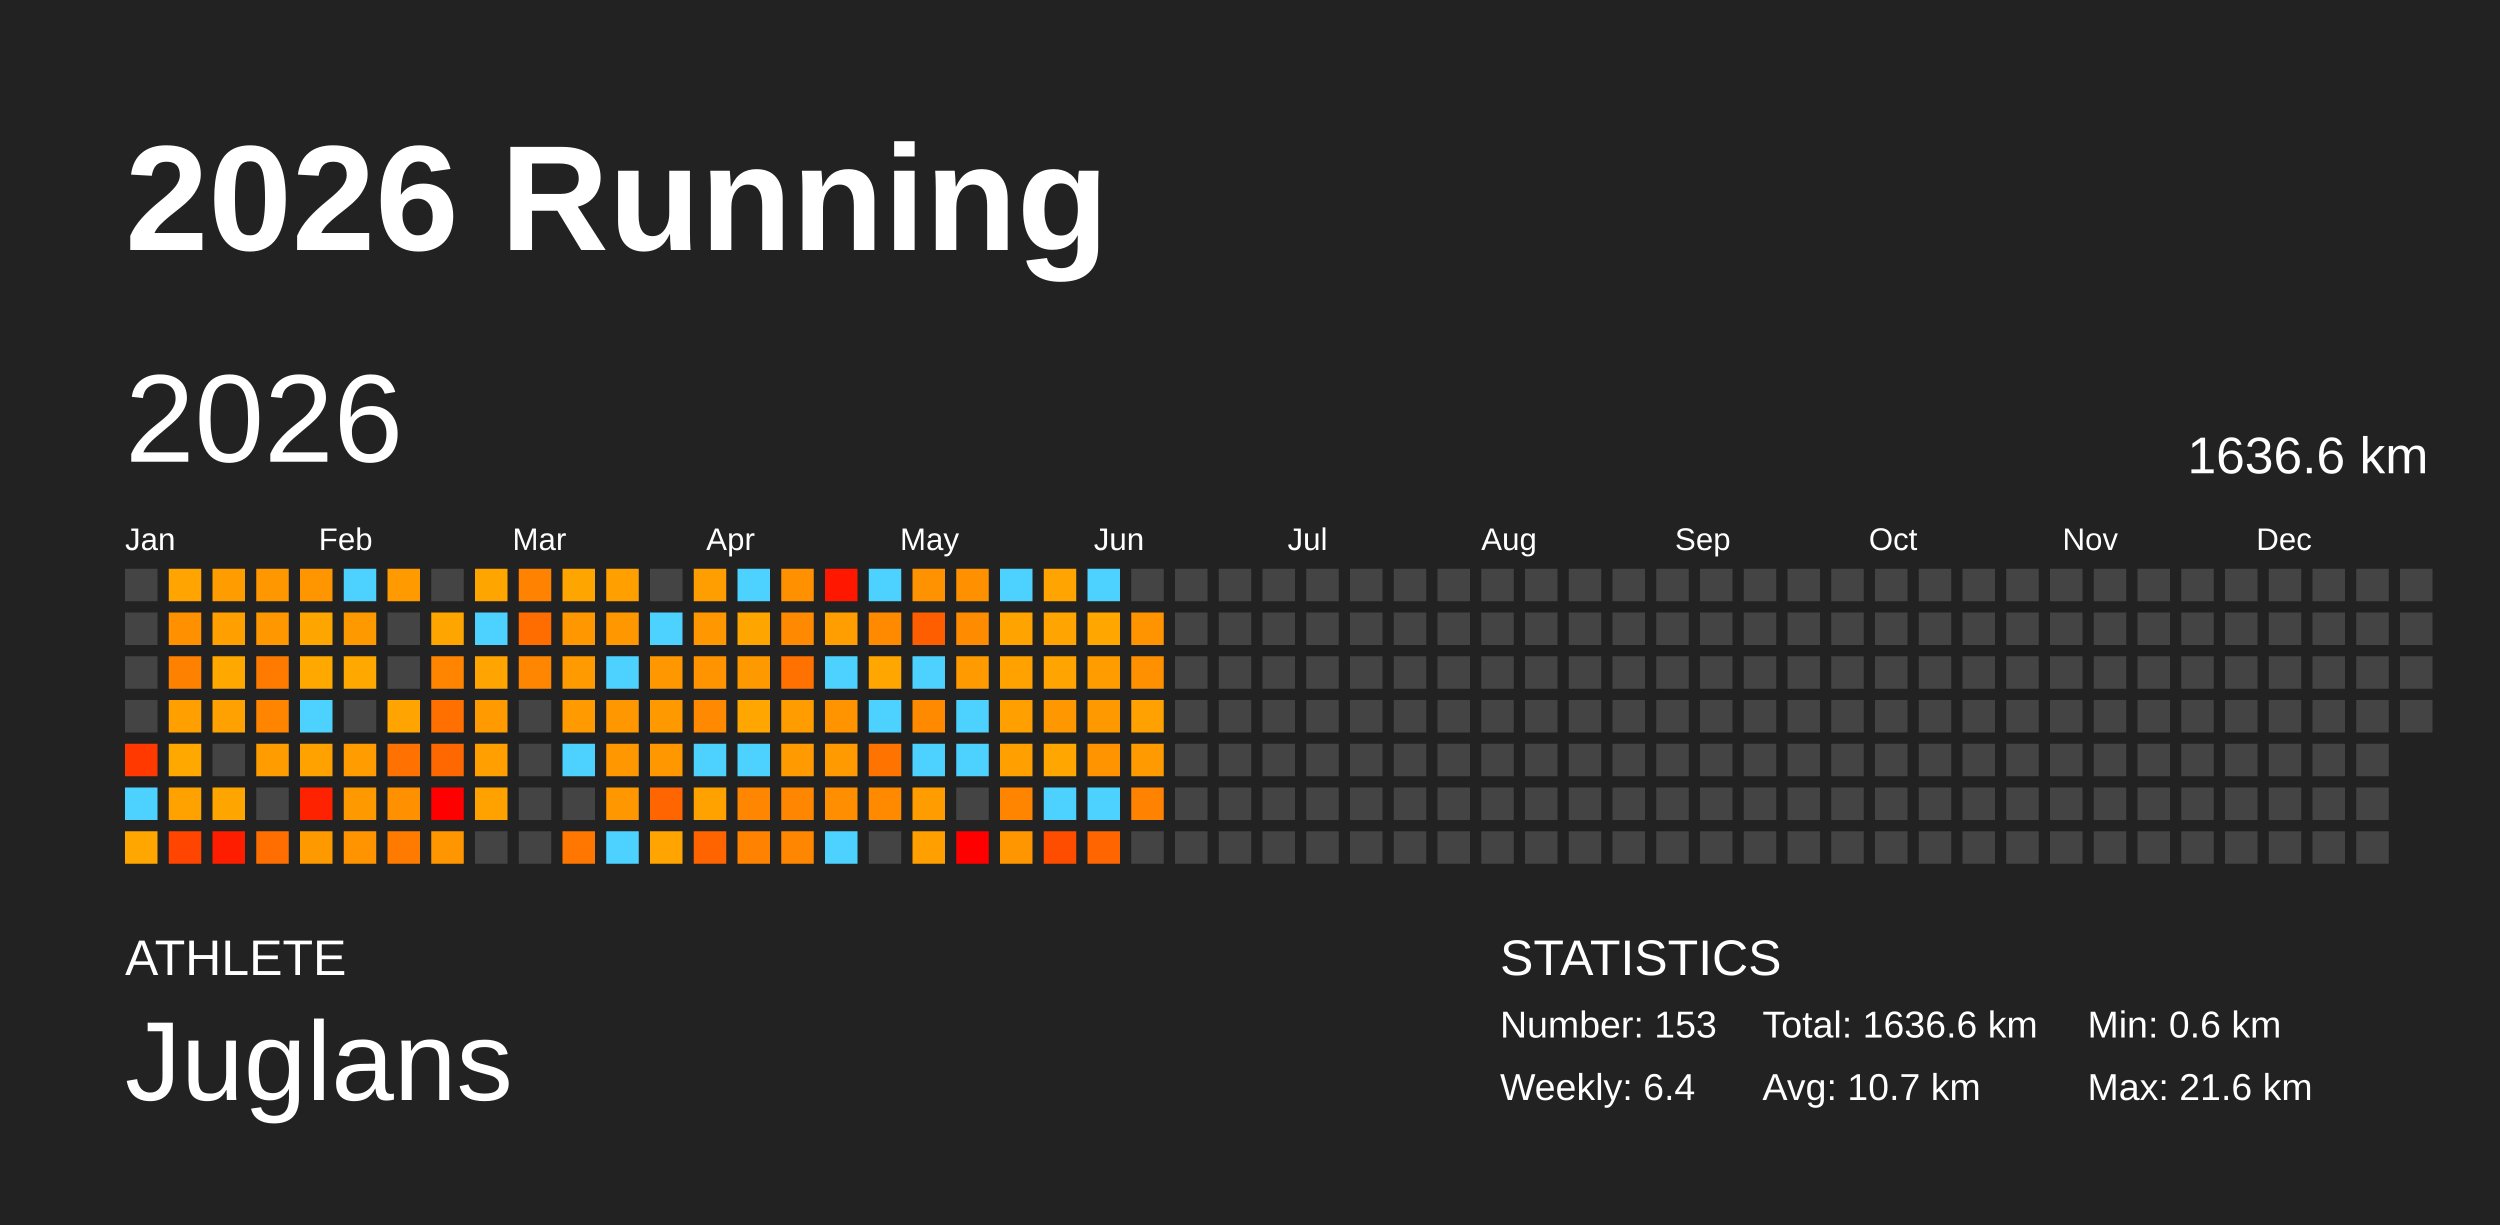
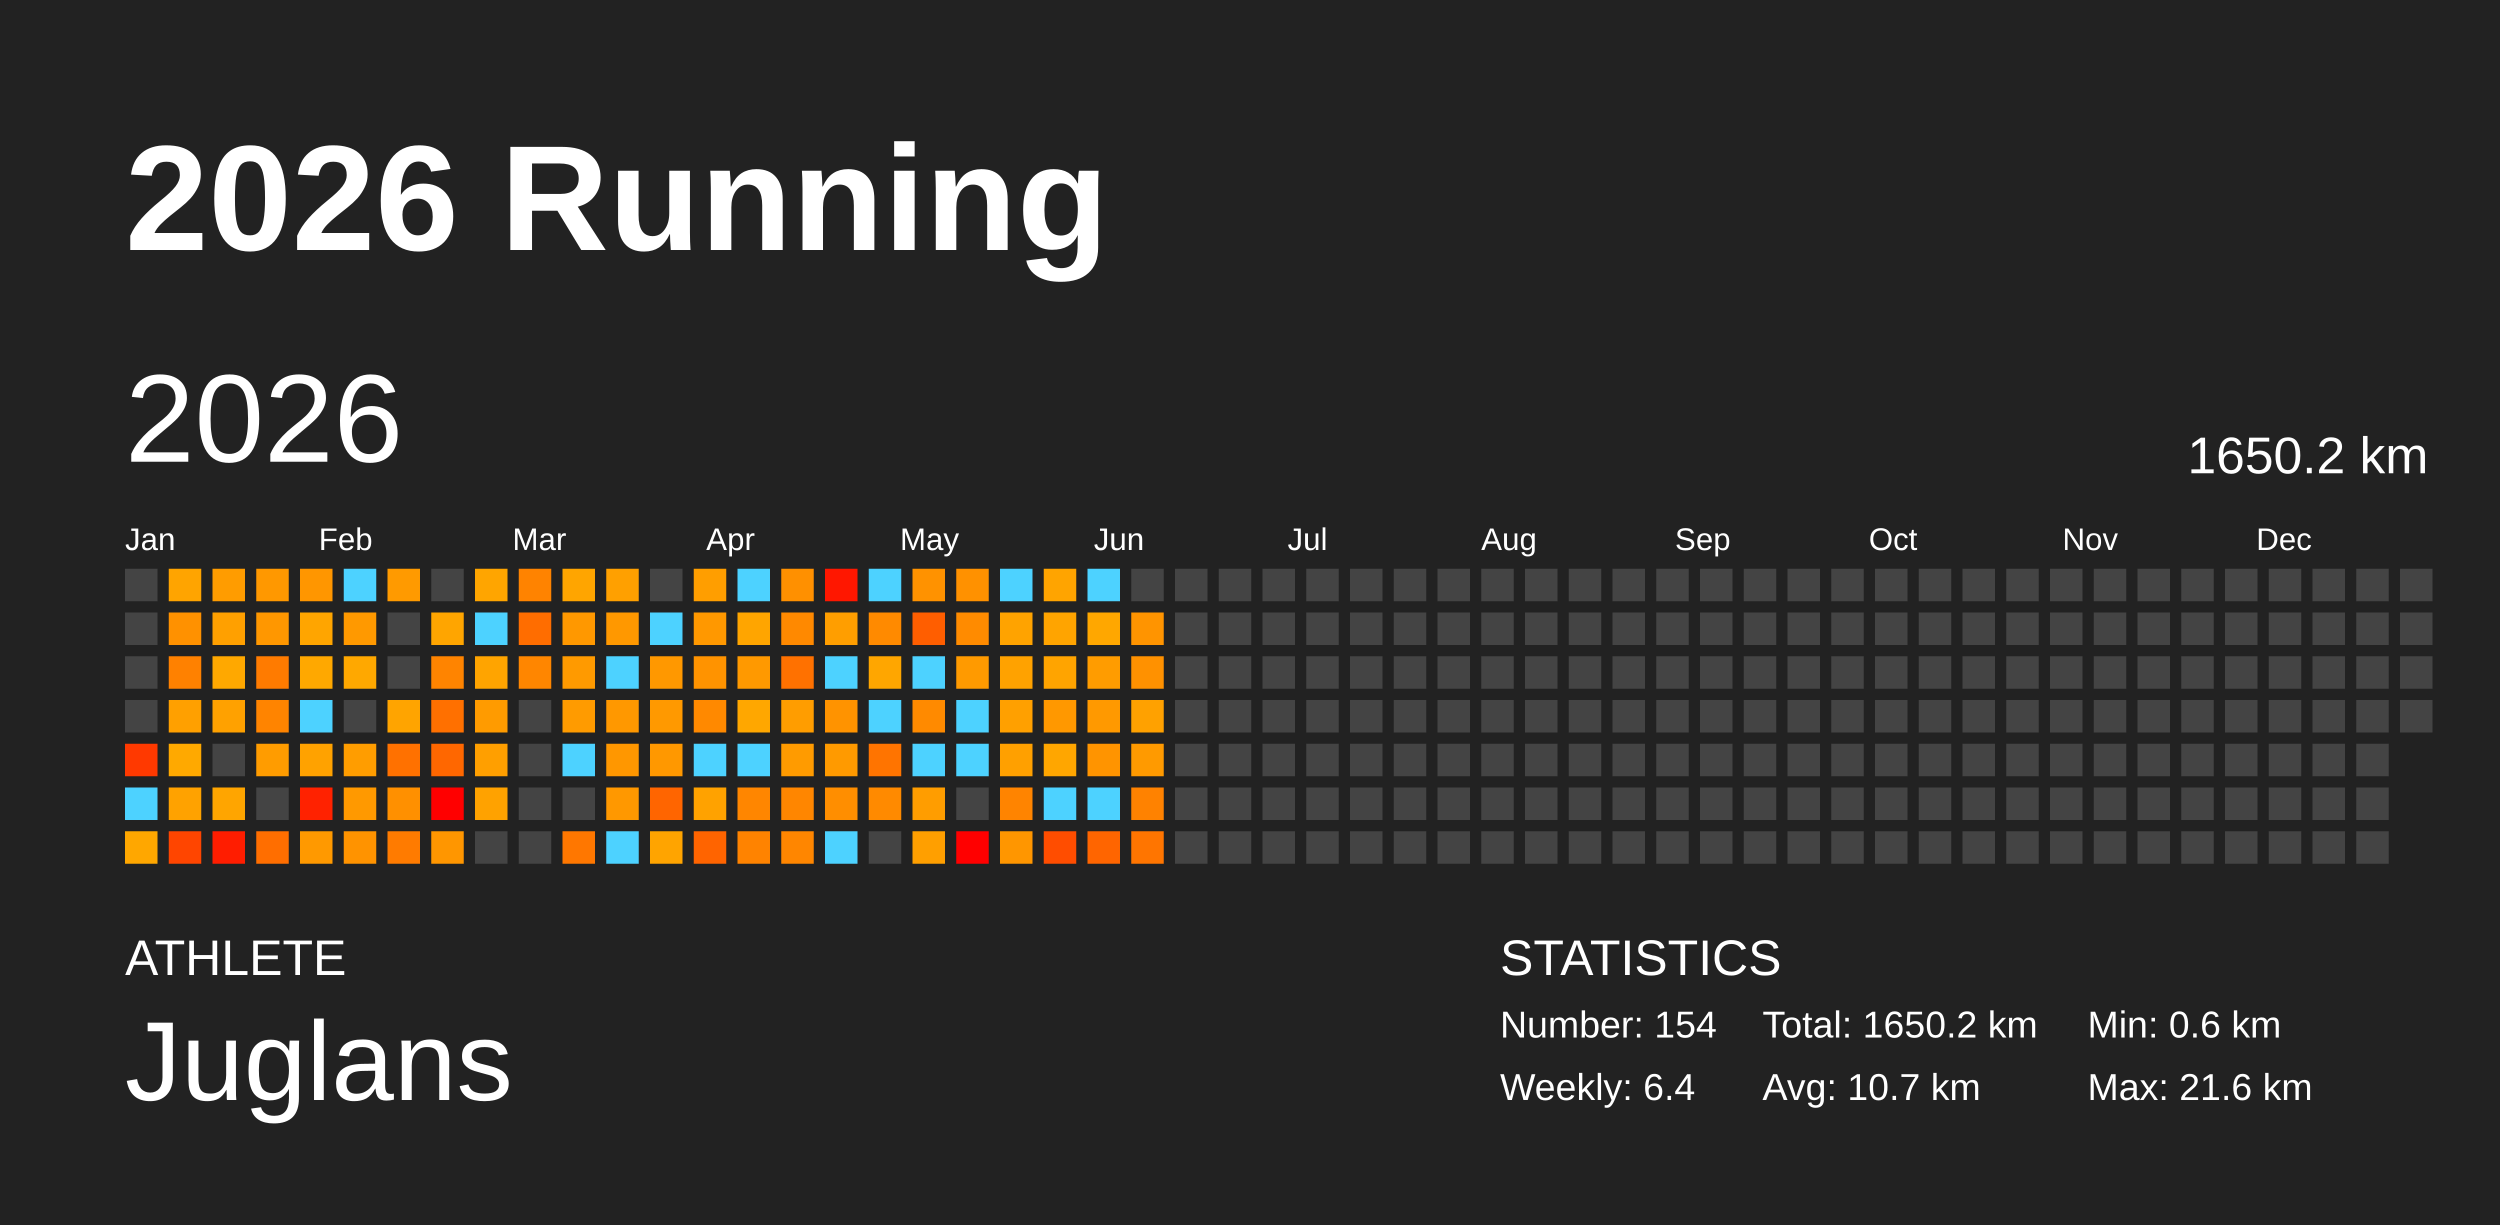
<svg xmlns="http://www.w3.org/2000/svg" baseProfile="full" height="98mm" version="1.1" viewBox="0,0,200,98" width="200mm">
  <defs />
  <rect fill="#222222" height="98" width="200" x="0" y="0" />
  <text fill="#FFFFFF" style="font-size:12px; font-family:Arial; font-weight:bold;" x="10" y="20">2026 Running</text>
  <text fill="#FFFFFF" style="font-size:4px; font-family:Arial" x="10" y="78">ATHLETE</text>
  <text fill="#FFFFFF" style="font-size:9px; font-family:Arial" x="10" y="88">Juglans</text>
  <text fill="#FFFFFF" style="font-size:4px; font-family:Arial" x="120" y="78">STATISTICS</text>
-   <text fill="#FFFFFF" style="font-size:3px; font-family:Arial" x="120" y="83">Number: 153</text>
+   <text fill="#FFFFFF" style="font-size:3px; font-family:Arial" x="120" y="83">Number: 154</text>
  <text fill="#FFFFFF" style="font-size:3px; font-family:Arial" x="120" y="88">Weekly: 6.4</text>
-   <text fill="#FFFFFF" style="font-size:3px; font-family:Arial" x="141" y="83">Total: 1636.6 km</text>
+   <text fill="#FFFFFF" style="font-size:3px; font-family:Arial" x="141" y="83">Total: 1650.2 km</text>
  <text fill="#FFFFFF" style="font-size:3px; font-family:Arial" x="141" y="88">Avg: 10.7 km</text>
  <text fill="#FFFFFF" style="font-size:3px; font-family:Arial" x="167" y="83">Min: 0.6 km</text>
  <text fill="#FFFFFF" style="font-size:3px; font-family:Arial" x="167" y="88">Max: 21.6 km</text>
  <text dominant-baseline="hanging" fill="#FFFFFF" style="font-size:10.0px; font-family:Arial;" x="10" y="30">2026</text>
-   <text dominant-baseline="hanging" fill="#FFFFFF" style="font-size:4.125px; font-family:Arial;" x="175" y="35">1636.6 km</text>
+   <text dominant-baseline="hanging" fill="#FFFFFF" style="font-size:4.125px; font-family:Arial;" x="175" y="35">1650.2 km</text>
  <text fill="#FFFFFF" style="font-size:2.5px; font-family:Arial" x="10.0" y="44">Jan</text>
  <text fill="#FFFFFF" style="font-size:2.5px; font-family:Arial" x="25.5" y="44">Feb</text>
  <text fill="#FFFFFF" style="font-size:2.5px; font-family:Arial" x="41.0" y="44">Mar</text>
  <text fill="#FFFFFF" style="font-size:2.5px; font-family:Arial" x="56.5" y="44">Apr</text>
  <text fill="#FFFFFF" style="font-size:2.5px; font-family:Arial" x="72.0" y="44">May</text>
  <text fill="#FFFFFF" style="font-size:2.5px; font-family:Arial" x="87.5" y="44">Jun</text>
  <text fill="#FFFFFF" style="font-size:2.5px; font-family:Arial" x="103.0" y="44">Jul</text>
  <text fill="#FFFFFF" style="font-size:2.5px; font-family:Arial" x="118.5" y="44">Aug</text>
  <text fill="#FFFFFF" style="font-size:2.5px; font-family:Arial" x="134.0" y="44">Sep</text>
  <text fill="#FFFFFF" style="font-size:2.5px; font-family:Arial" x="149.5" y="44">Oct</text>
  <text fill="#FFFFFF" style="font-size:2.5px; font-family:Arial" x="165.0" y="44">Nov</text>
  <text fill="#FFFFFF" style="font-size:2.5px; font-family:Arial" x="180.5" y="44">Dec</text>
  <rect fill="#444444" height="2.6" width="2.6" x="10.0" y="45.5" />
  <rect fill="#444444" height="2.6" width="2.6" x="10.0" y="49.0" />
  <rect fill="#444444" height="2.6" width="2.6" x="10.0" y="52.5" />
  <rect fill="#444444" height="2.6" width="2.6" x="10.0" y="56.0" />
  <rect fill="#ff3900" height="2.6" width="2.6" x="10.0" y="59.5" />
  <rect fill="#4dd2ff" height="2.6" width="2.6" x="10.0" y="63.0" />
  <rect fill="#ffa700" height="2.6" width="2.6" x="10.0" y="66.5" />
  <rect fill="#ffa400" height="2.6" width="2.6" x="13.5" y="45.5" />
  <rect fill="#ff9100" height="2.6" width="2.6" x="13.5" y="49.0" />
  <rect fill="#ff8100" height="2.6" width="2.6" x="13.5" y="52.5" />
  <rect fill="#ffa000" height="2.6" width="2.6" x="13.5" y="56.0" />
  <rect fill="#ffa900" height="2.6" width="2.6" x="13.5" y="59.5" />
  <rect fill="#ffa200" height="2.6" width="2.6" x="13.5" y="63.0" />
  <rect fill="#ff4500" height="2.6" width="2.6" x="13.5" y="66.5" />
  <rect fill="#ff9c00" height="2.6" width="2.6" x="17.0" y="45.5" />
  <rect fill="#ffa000" height="2.6" width="2.6" x="17.0" y="49.0" />
  <rect fill="#ffa800" height="2.6" width="2.6" x="17.0" y="52.5" />
  <rect fill="#ffa100" height="2.6" width="2.6" x="17.0" y="56.0" />
  <rect fill="#444444" height="2.6" width="2.6" x="17.0" y="59.5" />
  <rect fill="#ffa500" height="2.6" width="2.6" x="17.0" y="63.0" />
  <rect fill="#ff1d00" height="2.6" width="2.6" x="17.0" y="66.5" />
  <rect fill="#ff9800" height="2.6" width="2.6" x="20.5" y="45.5" />
  <rect fill="#ff9700" height="2.6" width="2.6" x="20.5" y="49.0" />
  <rect fill="#ff7b00" height="2.6" width="2.6" x="20.5" y="52.5" />
  <rect fill="#ff8400" height="2.6" width="2.6" x="20.5" y="56.0" />
  <rect fill="#ff9c00" height="2.6" width="2.6" x="20.5" y="59.5" />
  <rect fill="#444444" height="2.6" width="2.6" x="20.5" y="63.0" />
  <rect fill="#ff6e00" height="2.6" width="2.6" x="20.5" y="66.5" />
  <rect fill="#ff9600" height="2.6" width="2.6" x="24.0" y="45.5" />
  <rect fill="#ffa500" height="2.6" width="2.6" x="24.0" y="49.0" />
  <rect fill="#ffa800" height="2.6" width="2.6" x="24.0" y="52.5" />
  <rect fill="#4dd2ff" height="2.6" width="2.6" x="24.0" y="56.0" />
  <rect fill="#ffa200" height="2.6" width="2.6" x="24.0" y="59.5" />
  <rect fill="#ff2200" height="2.6" width="2.6" x="24.0" y="63.0" />
  <rect fill="#ff9900" height="2.6" width="2.6" x="24.0" y="66.5" />
  <rect fill="#4dd2ff" height="2.6" width="2.6" x="27.5" y="45.5" />
  <rect fill="#ff9900" height="2.6" width="2.6" x="27.5" y="49.0" />
  <rect fill="#ffa800" height="2.6" width="2.6" x="27.5" y="52.5" />
  <rect fill="#444444" height="2.6" width="2.6" x="27.5" y="56.0" />
  <rect fill="#ff9d00" height="2.6" width="2.6" x="27.5" y="59.5" />
  <rect fill="#ff9900" height="2.6" width="2.6" x="27.5" y="63.0" />
  <rect fill="#ff9300" height="2.6" width="2.6" x="27.5" y="66.5" />
  <rect fill="#ff9a00" height="2.6" width="2.6" x="31.0" y="45.5" />
  <rect fill="#444444" height="2.6" width="2.6" x="31.0" y="49.0" />
  <rect fill="#444444" height="2.6" width="2.6" x="31.0" y="52.5" />
  <rect fill="#ffa400" height="2.6" width="2.6" x="31.0" y="56.0" />
  <rect fill="#ff7100" height="2.6" width="2.6" x="31.0" y="59.5" />
  <rect fill="#ff9000" height="2.6" width="2.6" x="31.0" y="63.0" />
  <rect fill="#ff7b00" height="2.6" width="2.6" x="31.0" y="66.5" />
  <rect fill="#444444" height="2.6" width="2.6" x="34.5" y="45.5" />
  <rect fill="#ffa500" height="2.6" width="2.6" x="34.5" y="49.0" />
  <rect fill="#ff8400" height="2.6" width="2.6" x="34.5" y="52.5" />
  <rect fill="#ff7000" height="2.6" width="2.6" x="34.5" y="56.0" />
  <rect fill="#ff6700" height="2.6" width="2.6" x="34.5" y="59.5" />
  <rect fill="red" height="2.6" width="2.6" x="34.5" y="63.0" />
  <rect fill="#ff9600" height="2.6" width="2.6" x="34.5" y="66.5" />
  <rect fill="#ffa500" height="2.6" width="2.6" x="38.0" y="45.5" />
  <rect fill="#4dd2ff" height="2.6" width="2.6" x="38.0" y="49.0" />
  <rect fill="#ffa400" height="2.6" width="2.6" x="38.0" y="52.5" />
  <rect fill="#ff9b00" height="2.6" width="2.6" x="38.0" y="56.0" />
  <rect fill="#ff9f00" height="2.6" width="2.6" x="38.0" y="59.5" />
  <rect fill="#ffa200" height="2.6" width="2.6" x="38.0" y="63.0" />
  <rect fill="#444444" height="2.6" width="2.6" x="38.0" y="66.5" />
  <rect fill="#ff8300" height="2.6" width="2.6" x="41.5" y="45.5" />
  <rect fill="#ff6d00" height="2.6" width="2.6" x="41.5" y="49.0" />
  <rect fill="#ff8600" height="2.6" width="2.6" x="41.5" y="52.5" />
  <rect fill="#444444" height="2.6" width="2.6" x="41.5" y="56.0" />
  <rect fill="#444444" height="2.6" width="2.6" x="41.5" y="59.5" />
  <rect fill="#444444" height="2.6" width="2.6" x="41.5" y="63.0" />
  <rect fill="#444444" height="2.6" width="2.6" x="41.5" y="66.5" />
  <rect fill="#ffa500" height="2.6" width="2.6" x="45.0" y="45.5" />
  <rect fill="#ff9800" height="2.6" width="2.6" x="45.0" y="49.0" />
  <rect fill="#ff9a00" height="2.6" width="2.6" x="45.0" y="52.5" />
  <rect fill="#ff9b00" height="2.6" width="2.6" x="45.0" y="56.0" />
  <rect fill="#4dd2ff" height="2.6" width="2.6" x="45.0" y="59.5" />
  <rect fill="#444444" height="2.6" width="2.6" x="45.0" y="63.0" />
  <rect fill="#ff7700" height="2.6" width="2.6" x="45.0" y="66.5" />
  <rect fill="#ffa000" height="2.6" width="2.6" x="48.5" y="45.5" />
  <rect fill="#ff9800" height="2.6" width="2.6" x="48.5" y="49.0" />
  <rect fill="#4dd2ff" height="2.6" width="2.6" x="48.5" y="52.5" />
  <rect fill="#ff9800" height="2.6" width="2.6" x="48.5" y="56.0" />
  <rect fill="#ff9700" height="2.6" width="2.6" x="48.5" y="59.5" />
  <rect fill="#ff9800" height="2.6" width="2.6" x="48.5" y="63.0" />
  <rect fill="#4dd2ff" height="2.6" width="2.6" x="48.5" y="66.5" />
  <rect fill="#444444" height="2.6" width="2.6" x="52.0" y="45.5" />
  <rect fill="#4dd2ff" height="2.6" width="2.6" x="52.0" y="49.0" />
  <rect fill="#ff9800" height="2.6" width="2.6" x="52.0" y="52.5" />
  <rect fill="#ff9900" height="2.6" width="2.6" x="52.0" y="56.0" />
  <rect fill="#ff9800" height="2.6" width="2.6" x="52.0" y="59.5" />
  <rect fill="#ff6500" height="2.6" width="2.6" x="52.0" y="63.0" />
  <rect fill="#ffa400" height="2.6" width="2.6" x="52.0" y="66.5" />
  <rect fill="#ff9e00" height="2.6" width="2.6" x="55.5" y="45.5" />
  <rect fill="#ff9800" height="2.6" width="2.6" x="55.5" y="49.0" />
  <rect fill="#ff9300" height="2.6" width="2.6" x="55.5" y="52.5" />
  <rect fill="#ff8900" height="2.6" width="2.6" x="55.5" y="56.0" />
  <rect fill="#4dd2ff" height="2.6" width="2.6" x="55.5" y="59.5" />
  <rect fill="#ffa200" height="2.6" width="2.6" x="55.5" y="63.0" />
  <rect fill="#ff6400" height="2.6" width="2.6" x="55.5" y="66.5" />
  <rect fill="#4dd2ff" height="2.6" width="2.6" x="59.0" y="45.5" />
  <rect fill="#ffa500" height="2.6" width="2.6" x="59.0" y="49.0" />
  <rect fill="#ff9900" height="2.6" width="2.6" x="59.0" y="52.5" />
  <rect fill="#ffa700" height="2.6" width="2.6" x="59.0" y="56.0" />
  <rect fill="#4dd2ff" height="2.6" width="2.6" x="59.0" y="59.5" />
  <rect fill="#ff8600" height="2.6" width="2.6" x="59.0" y="63.0" />
  <rect fill="#ff8300" height="2.6" width="2.6" x="59.0" y="66.5" />
  <rect fill="#ff9000" height="2.6" width="2.6" x="62.5" y="45.5" />
  <rect fill="#ff8900" height="2.6" width="2.6" x="62.5" y="49.0" />
  <rect fill="#ff7100" height="2.6" width="2.6" x="62.5" y="52.5" />
  <rect fill="#ff9d00" height="2.6" width="2.6" x="62.5" y="56.0" />
  <rect fill="#ff9b00" height="2.6" width="2.6" x="62.5" y="59.5" />
  <rect fill="#ff8600" height="2.6" width="2.6" x="62.5" y="63.0" />
  <rect fill="#ff8600" height="2.6" width="2.6" x="62.5" y="66.5" />
  <rect fill="#ff1700" height="2.6" width="2.6" x="66.0" y="45.5" />
  <rect fill="#ff9e00" height="2.6" width="2.6" x="66.0" y="49.0" />
  <rect fill="#4dd2ff" height="2.6" width="2.6" x="66.0" y="52.5" />
  <rect fill="#ff9300" height="2.6" width="2.6" x="66.0" y="56.0" />
  <rect fill="#ff9a00" height="2.6" width="2.6" x="66.0" y="59.5" />
  <rect fill="#ff8e00" height="2.6" width="2.6" x="66.0" y="63.0" />
  <rect fill="#4dd2ff" height="2.6" width="2.6" x="66.0" y="66.5" />
  <rect fill="#4dd2ff" height="2.6" width="2.6" x="69.5" y="45.5" />
  <rect fill="#ff8a00" height="2.6" width="2.6" x="69.5" y="49.0" />
  <rect fill="#ffa600" height="2.6" width="2.6" x="69.5" y="52.5" />
  <rect fill="#4dd2ff" height="2.6" width="2.6" x="69.5" y="56.0" />
  <rect fill="#ff7400" height="2.6" width="2.6" x="69.5" y="59.5" />
  <rect fill="#ff8a00" height="2.6" width="2.6" x="69.5" y="63.0" />
  <rect fill="#444444" height="2.6" width="2.6" x="69.5" y="66.5" />
  <rect fill="#ff9200" height="2.6" width="2.6" x="73.0" y="45.5" />
  <rect fill="#ff5e00" height="2.6" width="2.6" x="73.0" y="49.0" />
  <rect fill="#4dd2ff" height="2.6" width="2.6" x="73.0" y="52.5" />
  <rect fill="#ff8a00" height="2.6" width="2.6" x="73.0" y="56.0" />
  <rect fill="#4dd2ff" height="2.6" width="2.6" x="73.0" y="59.5" />
  <rect fill="#ff9d00" height="2.6" width="2.6" x="73.0" y="63.0" />
  <rect fill="#ff9f00" height="2.6" width="2.6" x="73.0" y="66.5" />
  <rect fill="#ff9100" height="2.6" width="2.6" x="76.5" y="45.5" />
  <rect fill="#ff8b00" height="2.6" width="2.6" x="76.5" y="49.0" />
  <rect fill="#ff9a00" height="2.6" width="2.6" x="76.5" y="52.5" />
  <rect fill="#4dd2ff" height="2.6" width="2.6" x="76.5" y="56.0" />
  <rect fill="#4dd2ff" height="2.6" width="2.6" x="76.5" y="59.5" />
  <rect fill="#444444" height="2.6" width="2.6" x="76.5" y="63.0" />
  <rect fill="red" height="2.6" width="2.6" x="76.5" y="66.5" />
  <rect fill="#4dd2ff" height="2.6" width="2.6" x="80.0" y="45.5" />
  <rect fill="#ffa300" height="2.6" width="2.6" x="80.0" y="49.0" />
  <rect fill="#ffa200" height="2.6" width="2.6" x="80.0" y="52.5" />
  <rect fill="#ffa000" height="2.6" width="2.6" x="80.0" y="56.0" />
  <rect fill="#ffa000" height="2.6" width="2.6" x="80.0" y="59.5" />
  <rect fill="#ff8400" height="2.6" width="2.6" x="80.0" y="63.0" />
  <rect fill="#ff9600" height="2.6" width="2.6" x="80.0" y="66.5" />
  <rect fill="#ffa400" height="2.6" width="2.6" x="83.5" y="45.5" />
  <rect fill="#ffa400" height="2.6" width="2.6" x="83.5" y="49.0" />
  <rect fill="#ffa400" height="2.6" width="2.6" x="83.5" y="52.5" />
  <rect fill="#ff9800" height="2.6" width="2.6" x="83.5" y="56.0" />
  <rect fill="#ffa600" height="2.6" width="2.6" x="83.5" y="59.5" />
  <rect fill="#4dd2ff" height="2.6" width="2.6" x="83.5" y="63.0" />
  <rect fill="#ff4d00" height="2.6" width="2.6" x="83.5" y="66.5" />
  <rect fill="#4dd2ff" height="2.6" width="2.6" x="87.0" y="45.5" />
  <rect fill="#ffa700" height="2.6" width="2.6" x="87.0" y="49.0" />
  <rect fill="#ff9c00" height="2.6" width="2.6" x="87.0" y="52.5" />
  <rect fill="#ff9900" height="2.6" width="2.6" x="87.0" y="56.0" />
  <rect fill="#ff9400" height="2.6" width="2.6" x="87.0" y="59.5" />
  <rect fill="#4dd2ff" height="2.6" width="2.6" x="87.0" y="63.0" />
  <rect fill="#ff6500" height="2.6" width="2.6" x="87.0" y="66.5" />
  <rect fill="#444444" height="2.6" width="2.6" x="90.5" y="45.5" />
  <rect fill="#ff9400" height="2.6" width="2.6" x="90.5" y="49.0" />
  <rect fill="#ff9100" height="2.6" width="2.6" x="90.5" y="52.5" />
  <rect fill="#ffa100" height="2.6" width="2.6" x="90.5" y="56.0" />
  <rect fill="#ff9a00" height="2.6" width="2.6" x="90.5" y="59.5" />
  <rect fill="#ff8200" height="2.6" width="2.6" x="90.5" y="63.0" />
-   <rect fill="#444444" height="2.6" width="2.6" x="90.5" y="66.5" />
+   <rect fill="#ff7500" height="2.6" width="2.6" x="90.5" y="66.5" />
  <rect fill="#444444" height="2.6" width="2.6" x="94.0" y="45.5" />
  <rect fill="#444444" height="2.6" width="2.6" x="94.0" y="49.0" />
  <rect fill="#444444" height="2.6" width="2.6" x="94.0" y="52.5" />
  <rect fill="#444444" height="2.6" width="2.6" x="94.0" y="56.0" />
  <rect fill="#444444" height="2.6" width="2.6" x="94.0" y="59.5" />
  <rect fill="#444444" height="2.6" width="2.6" x="94.0" y="63.0" />
  <rect fill="#444444" height="2.6" width="2.6" x="94.0" y="66.5" />
  <rect fill="#444444" height="2.6" width="2.6" x="97.5" y="45.5" />
  <rect fill="#444444" height="2.6" width="2.6" x="97.5" y="49.0" />
  <rect fill="#444444" height="2.6" width="2.6" x="97.5" y="52.5" />
  <rect fill="#444444" height="2.6" width="2.6" x="97.5" y="56.0" />
  <rect fill="#444444" height="2.6" width="2.6" x="97.5" y="59.5" />
  <rect fill="#444444" height="2.6" width="2.6" x="97.5" y="63.0" />
  <rect fill="#444444" height="2.6" width="2.6" x="97.5" y="66.5" />
  <rect fill="#444444" height="2.6" width="2.6" x="101.0" y="45.5" />
  <rect fill="#444444" height="2.6" width="2.6" x="101.0" y="49.0" />
  <rect fill="#444444" height="2.6" width="2.6" x="101.0" y="52.5" />
  <rect fill="#444444" height="2.6" width="2.6" x="101.0" y="56.0" />
  <rect fill="#444444" height="2.6" width="2.6" x="101.0" y="59.5" />
  <rect fill="#444444" height="2.6" width="2.6" x="101.0" y="63.0" />
  <rect fill="#444444" height="2.6" width="2.6" x="101.0" y="66.5" />
  <rect fill="#444444" height="2.6" width="2.6" x="104.5" y="45.5" />
  <rect fill="#444444" height="2.6" width="2.6" x="104.5" y="49.0" />
  <rect fill="#444444" height="2.6" width="2.6" x="104.5" y="52.5" />
  <rect fill="#444444" height="2.6" width="2.6" x="104.5" y="56.0" />
  <rect fill="#444444" height="2.6" width="2.6" x="104.5" y="59.5" />
  <rect fill="#444444" height="2.6" width="2.6" x="104.5" y="63.0" />
  <rect fill="#444444" height="2.6" width="2.6" x="104.5" y="66.5" />
  <rect fill="#444444" height="2.6" width="2.6" x="108.0" y="45.5" />
  <rect fill="#444444" height="2.6" width="2.6" x="108.0" y="49.0" />
  <rect fill="#444444" height="2.6" width="2.6" x="108.0" y="52.5" />
  <rect fill="#444444" height="2.6" width="2.6" x="108.0" y="56.0" />
  <rect fill="#444444" height="2.6" width="2.6" x="108.0" y="59.5" />
  <rect fill="#444444" height="2.6" width="2.6" x="108.0" y="63.0" />
  <rect fill="#444444" height="2.6" width="2.6" x="108.0" y="66.5" />
  <rect fill="#444444" height="2.6" width="2.6" x="111.5" y="45.5" />
  <rect fill="#444444" height="2.6" width="2.6" x="111.5" y="49.0" />
  <rect fill="#444444" height="2.6" width="2.6" x="111.5" y="52.5" />
  <rect fill="#444444" height="2.6" width="2.6" x="111.5" y="56.0" />
  <rect fill="#444444" height="2.6" width="2.6" x="111.5" y="59.5" />
  <rect fill="#444444" height="2.6" width="2.6" x="111.5" y="63.0" />
  <rect fill="#444444" height="2.6" width="2.6" x="111.5" y="66.5" />
  <rect fill="#444444" height="2.6" width="2.6" x="115.0" y="45.5" />
  <rect fill="#444444" height="2.6" width="2.6" x="115.0" y="49.0" />
  <rect fill="#444444" height="2.6" width="2.6" x="115.0" y="52.5" />
  <rect fill="#444444" height="2.6" width="2.6" x="115.0" y="56.0" />
  <rect fill="#444444" height="2.6" width="2.6" x="115.0" y="59.5" />
  <rect fill="#444444" height="2.6" width="2.6" x="115.0" y="63.0" />
  <rect fill="#444444" height="2.6" width="2.6" x="115.0" y="66.5" />
  <rect fill="#444444" height="2.6" width="2.6" x="118.5" y="45.5" />
  <rect fill="#444444" height="2.6" width="2.6" x="118.5" y="49.0" />
  <rect fill="#444444" height="2.6" width="2.6" x="118.5" y="52.5" />
  <rect fill="#444444" height="2.6" width="2.6" x="118.5" y="56.0" />
  <rect fill="#444444" height="2.6" width="2.6" x="118.5" y="59.5" />
  <rect fill="#444444" height="2.6" width="2.6" x="118.5" y="63.0" />
  <rect fill="#444444" height="2.6" width="2.6" x="118.5" y="66.5" />
  <rect fill="#444444" height="2.6" width="2.6" x="122.0" y="45.5" />
  <rect fill="#444444" height="2.6" width="2.6" x="122.0" y="49.0" />
  <rect fill="#444444" height="2.6" width="2.6" x="122.0" y="52.5" />
  <rect fill="#444444" height="2.6" width="2.6" x="122.0" y="56.0" />
  <rect fill="#444444" height="2.6" width="2.6" x="122.0" y="59.5" />
  <rect fill="#444444" height="2.6" width="2.6" x="122.0" y="63.0" />
  <rect fill="#444444" height="2.6" width="2.6" x="122.0" y="66.5" />
  <rect fill="#444444" height="2.6" width="2.6" x="125.5" y="45.5" />
  <rect fill="#444444" height="2.6" width="2.6" x="125.5" y="49.0" />
  <rect fill="#444444" height="2.6" width="2.6" x="125.5" y="52.5" />
  <rect fill="#444444" height="2.6" width="2.6" x="125.5" y="56.0" />
  <rect fill="#444444" height="2.6" width="2.6" x="125.5" y="59.5" />
  <rect fill="#444444" height="2.6" width="2.6" x="125.5" y="63.0" />
  <rect fill="#444444" height="2.6" width="2.6" x="125.5" y="66.5" />
  <rect fill="#444444" height="2.6" width="2.6" x="129.0" y="45.5" />
  <rect fill="#444444" height="2.6" width="2.6" x="129.0" y="49.0" />
  <rect fill="#444444" height="2.6" width="2.6" x="129.0" y="52.5" />
  <rect fill="#444444" height="2.6" width="2.6" x="129.0" y="56.0" />
  <rect fill="#444444" height="2.6" width="2.6" x="129.0" y="59.5" />
  <rect fill="#444444" height="2.6" width="2.6" x="129.0" y="63.0" />
  <rect fill="#444444" height="2.6" width="2.6" x="129.0" y="66.5" />
  <rect fill="#444444" height="2.6" width="2.6" x="132.5" y="45.5" />
  <rect fill="#444444" height="2.6" width="2.6" x="132.5" y="49.0" />
  <rect fill="#444444" height="2.6" width="2.6" x="132.5" y="52.5" />
  <rect fill="#444444" height="2.6" width="2.6" x="132.5" y="56.0" />
  <rect fill="#444444" height="2.6" width="2.6" x="132.5" y="59.5" />
  <rect fill="#444444" height="2.6" width="2.6" x="132.5" y="63.0" />
  <rect fill="#444444" height="2.6" width="2.6" x="132.5" y="66.5" />
  <rect fill="#444444" height="2.6" width="2.6" x="136.0" y="45.5" />
  <rect fill="#444444" height="2.6" width="2.6" x="136.0" y="49.0" />
  <rect fill="#444444" height="2.6" width="2.6" x="136.0" y="52.5" />
  <rect fill="#444444" height="2.6" width="2.6" x="136.0" y="56.0" />
  <rect fill="#444444" height="2.6" width="2.6" x="136.0" y="59.5" />
  <rect fill="#444444" height="2.6" width="2.6" x="136.0" y="63.0" />
  <rect fill="#444444" height="2.6" width="2.6" x="136.0" y="66.5" />
  <rect fill="#444444" height="2.6" width="2.6" x="139.5" y="45.5" />
  <rect fill="#444444" height="2.6" width="2.6" x="139.5" y="49.0" />
  <rect fill="#444444" height="2.6" width="2.6" x="139.5" y="52.5" />
  <rect fill="#444444" height="2.6" width="2.6" x="139.5" y="56.0" />
  <rect fill="#444444" height="2.6" width="2.6" x="139.5" y="59.5" />
  <rect fill="#444444" height="2.6" width="2.6" x="139.5" y="63.0" />
  <rect fill="#444444" height="2.6" width="2.6" x="139.5" y="66.5" />
  <rect fill="#444444" height="2.6" width="2.6" x="143.0" y="45.5" />
  <rect fill="#444444" height="2.6" width="2.6" x="143.0" y="49.0" />
  <rect fill="#444444" height="2.6" width="2.6" x="143.0" y="52.5" />
  <rect fill="#444444" height="2.6" width="2.6" x="143.0" y="56.0" />
  <rect fill="#444444" height="2.6" width="2.6" x="143.0" y="59.5" />
  <rect fill="#444444" height="2.6" width="2.6" x="143.0" y="63.0" />
  <rect fill="#444444" height="2.6" width="2.6" x="143.0" y="66.5" />
  <rect fill="#444444" height="2.6" width="2.6" x="146.5" y="45.5" />
  <rect fill="#444444" height="2.6" width="2.6" x="146.5" y="49.0" />
  <rect fill="#444444" height="2.6" width="2.6" x="146.5" y="52.5" />
  <rect fill="#444444" height="2.6" width="2.6" x="146.5" y="56.0" />
  <rect fill="#444444" height="2.6" width="2.6" x="146.5" y="59.5" />
  <rect fill="#444444" height="2.6" width="2.6" x="146.5" y="63.0" />
  <rect fill="#444444" height="2.6" width="2.6" x="146.5" y="66.5" />
  <rect fill="#444444" height="2.6" width="2.6" x="150.0" y="45.5" />
  <rect fill="#444444" height="2.6" width="2.6" x="150.0" y="49.0" />
  <rect fill="#444444" height="2.6" width="2.6" x="150.0" y="52.5" />
  <rect fill="#444444" height="2.6" width="2.6" x="150.0" y="56.0" />
  <rect fill="#444444" height="2.6" width="2.6" x="150.0" y="59.5" />
  <rect fill="#444444" height="2.6" width="2.6" x="150.0" y="63.0" />
  <rect fill="#444444" height="2.6" width="2.6" x="150.0" y="66.5" />
  <rect fill="#444444" height="2.6" width="2.6" x="153.5" y="45.5" />
  <rect fill="#444444" height="2.6" width="2.6" x="153.5" y="49.0" />
  <rect fill="#444444" height="2.6" width="2.6" x="153.5" y="52.5" />
  <rect fill="#444444" height="2.6" width="2.6" x="153.5" y="56.0" />
  <rect fill="#444444" height="2.6" width="2.6" x="153.5" y="59.5" />
  <rect fill="#444444" height="2.6" width="2.6" x="153.5" y="63.0" />
  <rect fill="#444444" height="2.6" width="2.6" x="153.5" y="66.5" />
  <rect fill="#444444" height="2.6" width="2.6" x="157.0" y="45.5" />
  <rect fill="#444444" height="2.6" width="2.6" x="157.0" y="49.0" />
  <rect fill="#444444" height="2.6" width="2.6" x="157.0" y="52.5" />
  <rect fill="#444444" height="2.6" width="2.6" x="157.0" y="56.0" />
  <rect fill="#444444" height="2.6" width="2.6" x="157.0" y="59.5" />
  <rect fill="#444444" height="2.6" width="2.6" x="157.0" y="63.0" />
  <rect fill="#444444" height="2.6" width="2.6" x="157.0" y="66.5" />
  <rect fill="#444444" height="2.6" width="2.6" x="160.5" y="45.5" />
  <rect fill="#444444" height="2.6" width="2.6" x="160.5" y="49.0" />
  <rect fill="#444444" height="2.6" width="2.6" x="160.5" y="52.5" />
  <rect fill="#444444" height="2.6" width="2.6" x="160.5" y="56.0" />
  <rect fill="#444444" height="2.6" width="2.6" x="160.5" y="59.5" />
  <rect fill="#444444" height="2.6" width="2.6" x="160.5" y="63.0" />
  <rect fill="#444444" height="2.6" width="2.6" x="160.5" y="66.5" />
  <rect fill="#444444" height="2.6" width="2.6" x="164.0" y="45.5" />
  <rect fill="#444444" height="2.6" width="2.6" x="164.0" y="49.0" />
  <rect fill="#444444" height="2.6" width="2.6" x="164.0" y="52.5" />
  <rect fill="#444444" height="2.6" width="2.6" x="164.0" y="56.0" />
  <rect fill="#444444" height="2.6" width="2.6" x="164.0" y="59.5" />
  <rect fill="#444444" height="2.6" width="2.6" x="164.0" y="63.0" />
  <rect fill="#444444" height="2.6" width="2.6" x="164.0" y="66.5" />
  <rect fill="#444444" height="2.6" width="2.6" x="167.5" y="45.5" />
  <rect fill="#444444" height="2.6" width="2.6" x="167.5" y="49.0" />
  <rect fill="#444444" height="2.6" width="2.6" x="167.5" y="52.5" />
  <rect fill="#444444" height="2.6" width="2.6" x="167.5" y="56.0" />
  <rect fill="#444444" height="2.6" width="2.6" x="167.5" y="59.5" />
  <rect fill="#444444" height="2.6" width="2.6" x="167.5" y="63.0" />
  <rect fill="#444444" height="2.6" width="2.6" x="167.5" y="66.5" />
  <rect fill="#444444" height="2.6" width="2.6" x="171.0" y="45.5" />
  <rect fill="#444444" height="2.6" width="2.6" x="171.0" y="49.0" />
  <rect fill="#444444" height="2.6" width="2.6" x="171.0" y="52.5" />
  <rect fill="#444444" height="2.6" width="2.6" x="171.0" y="56.0" />
  <rect fill="#444444" height="2.6" width="2.6" x="171.0" y="59.5" />
  <rect fill="#444444" height="2.6" width="2.6" x="171.0" y="63.0" />
  <rect fill="#444444" height="2.6" width="2.6" x="171.0" y="66.5" />
  <rect fill="#444444" height="2.6" width="2.6" x="174.5" y="45.5" />
  <rect fill="#444444" height="2.6" width="2.6" x="174.5" y="49.0" />
  <rect fill="#444444" height="2.6" width="2.6" x="174.5" y="52.5" />
  <rect fill="#444444" height="2.6" width="2.6" x="174.5" y="56.0" />
  <rect fill="#444444" height="2.6" width="2.6" x="174.5" y="59.5" />
  <rect fill="#444444" height="2.6" width="2.6" x="174.5" y="63.0" />
  <rect fill="#444444" height="2.6" width="2.6" x="174.5" y="66.5" />
  <rect fill="#444444" height="2.6" width="2.6" x="178.0" y="45.5" />
  <rect fill="#444444" height="2.6" width="2.6" x="178.0" y="49.0" />
  <rect fill="#444444" height="2.6" width="2.6" x="178.0" y="52.5" />
  <rect fill="#444444" height="2.6" width="2.6" x="178.0" y="56.0" />
  <rect fill="#444444" height="2.6" width="2.6" x="178.0" y="59.5" />
  <rect fill="#444444" height="2.6" width="2.6" x="178.0" y="63.0" />
  <rect fill="#444444" height="2.6" width="2.6" x="178.0" y="66.5" />
  <rect fill="#444444" height="2.6" width="2.6" x="181.5" y="45.5" />
  <rect fill="#444444" height="2.6" width="2.6" x="181.5" y="49.0" />
  <rect fill="#444444" height="2.6" width="2.6" x="181.5" y="52.5" />
  <rect fill="#444444" height="2.6" width="2.6" x="181.5" y="56.0" />
  <rect fill="#444444" height="2.6" width="2.6" x="181.5" y="59.5" />
  <rect fill="#444444" height="2.6" width="2.6" x="181.5" y="63.0" />
  <rect fill="#444444" height="2.6" width="2.6" x="181.5" y="66.5" />
  <rect fill="#444444" height="2.6" width="2.6" x="185.0" y="45.5" />
  <rect fill="#444444" height="2.6" width="2.6" x="185.0" y="49.0" />
  <rect fill="#444444" height="2.6" width="2.6" x="185.0" y="52.5" />
  <rect fill="#444444" height="2.6" width="2.6" x="185.0" y="56.0" />
  <rect fill="#444444" height="2.6" width="2.6" x="185.0" y="59.5" />
  <rect fill="#444444" height="2.6" width="2.6" x="185.0" y="63.0" />
  <rect fill="#444444" height="2.6" width="2.6" x="185.0" y="66.5" />
  <rect fill="#444444" height="2.6" width="2.6" x="188.5" y="45.5" />
  <rect fill="#444444" height="2.6" width="2.6" x="188.5" y="49.0" />
  <rect fill="#444444" height="2.6" width="2.6" x="188.5" y="52.5" />
  <rect fill="#444444" height="2.6" width="2.6" x="188.5" y="56.0" />
  <rect fill="#444444" height="2.6" width="2.6" x="188.5" y="59.5" />
  <rect fill="#444444" height="2.6" width="2.6" x="188.5" y="63.0" />
  <rect fill="#444444" height="2.6" width="2.6" x="188.5" y="66.5" />
  <rect fill="#444444" height="2.6" width="2.6" x="192.0" y="45.5" />
  <rect fill="#444444" height="2.6" width="2.6" x="192.0" y="49.0" />
  <rect fill="#444444" height="2.6" width="2.6" x="192.0" y="52.5" />
  <rect fill="#444444" height="2.6" width="2.6" x="192.0" y="56.0" />
</svg>
